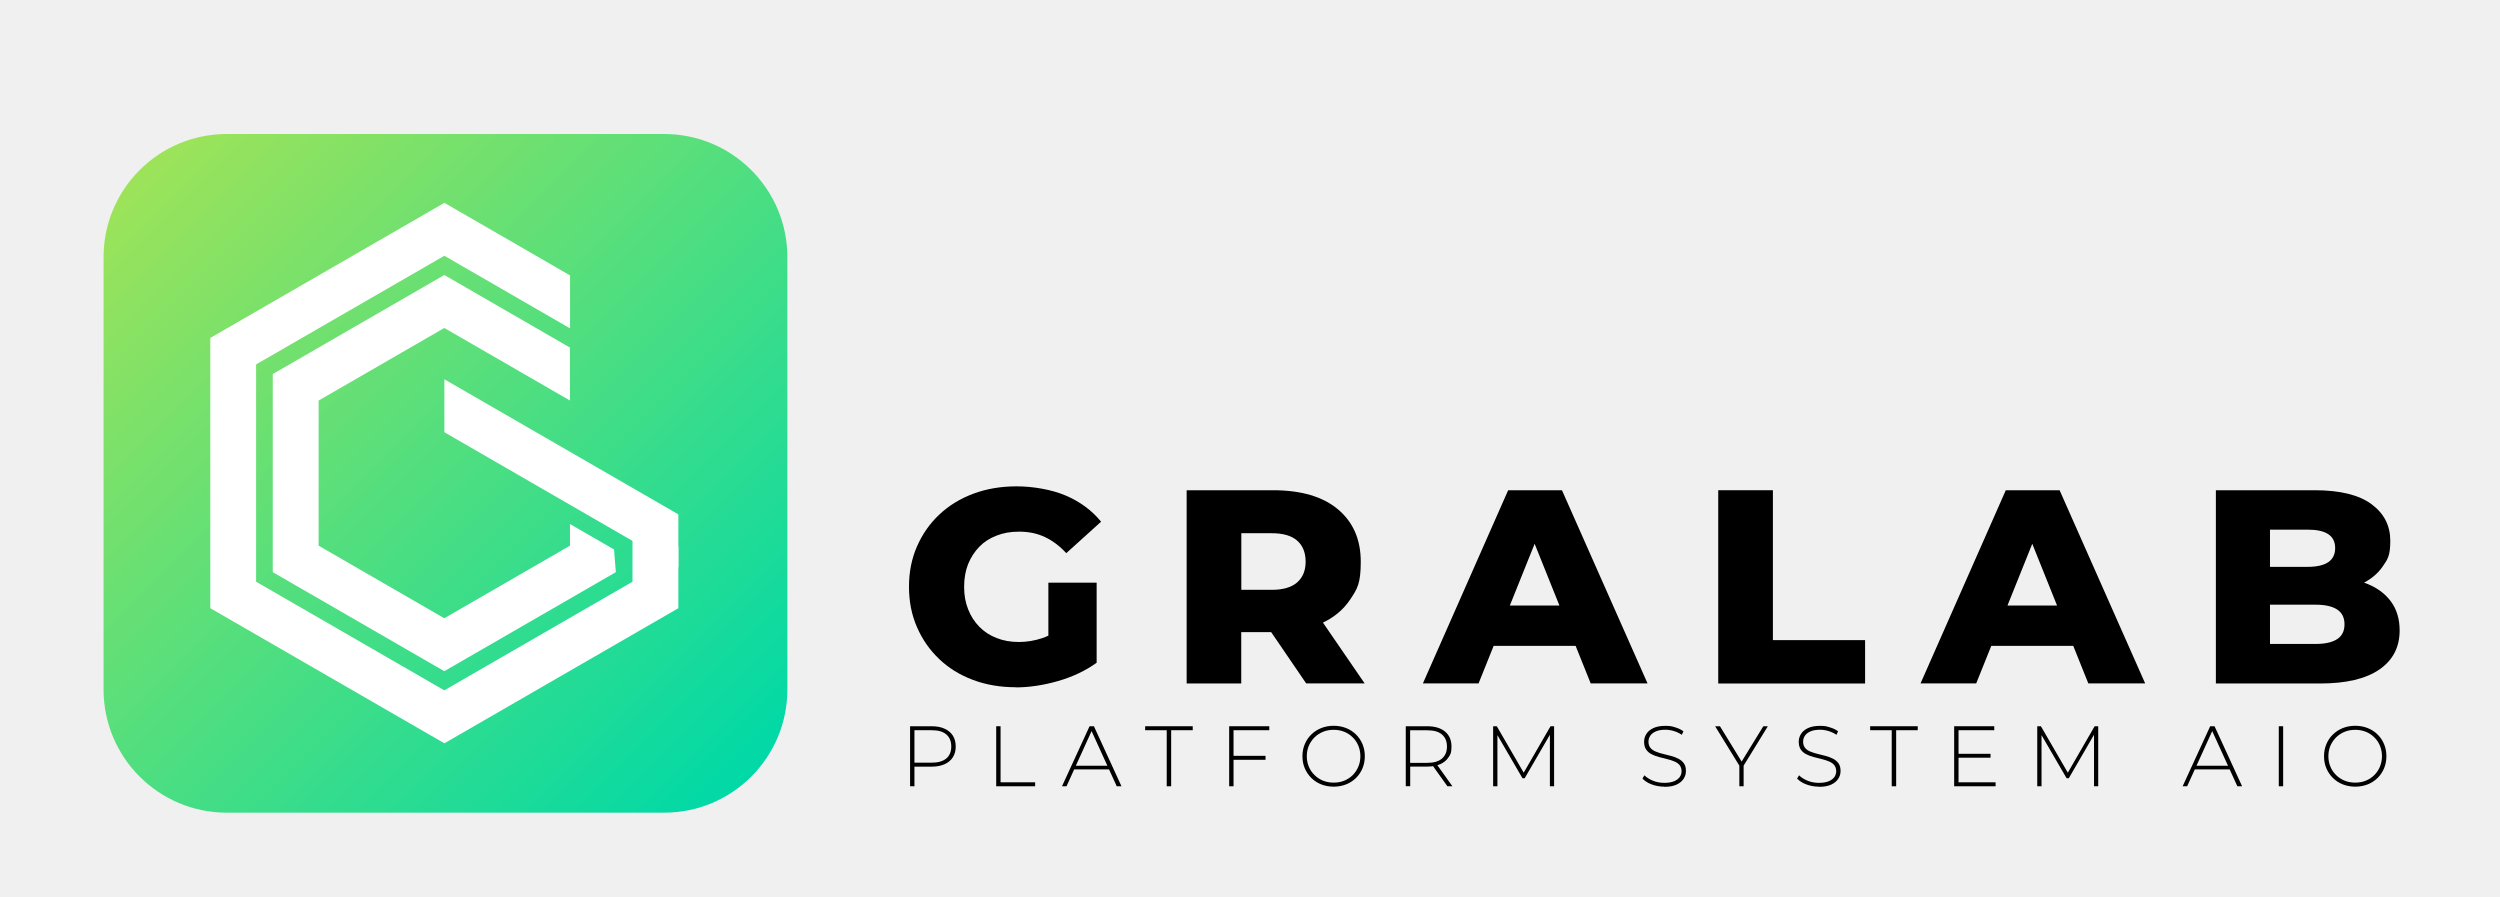
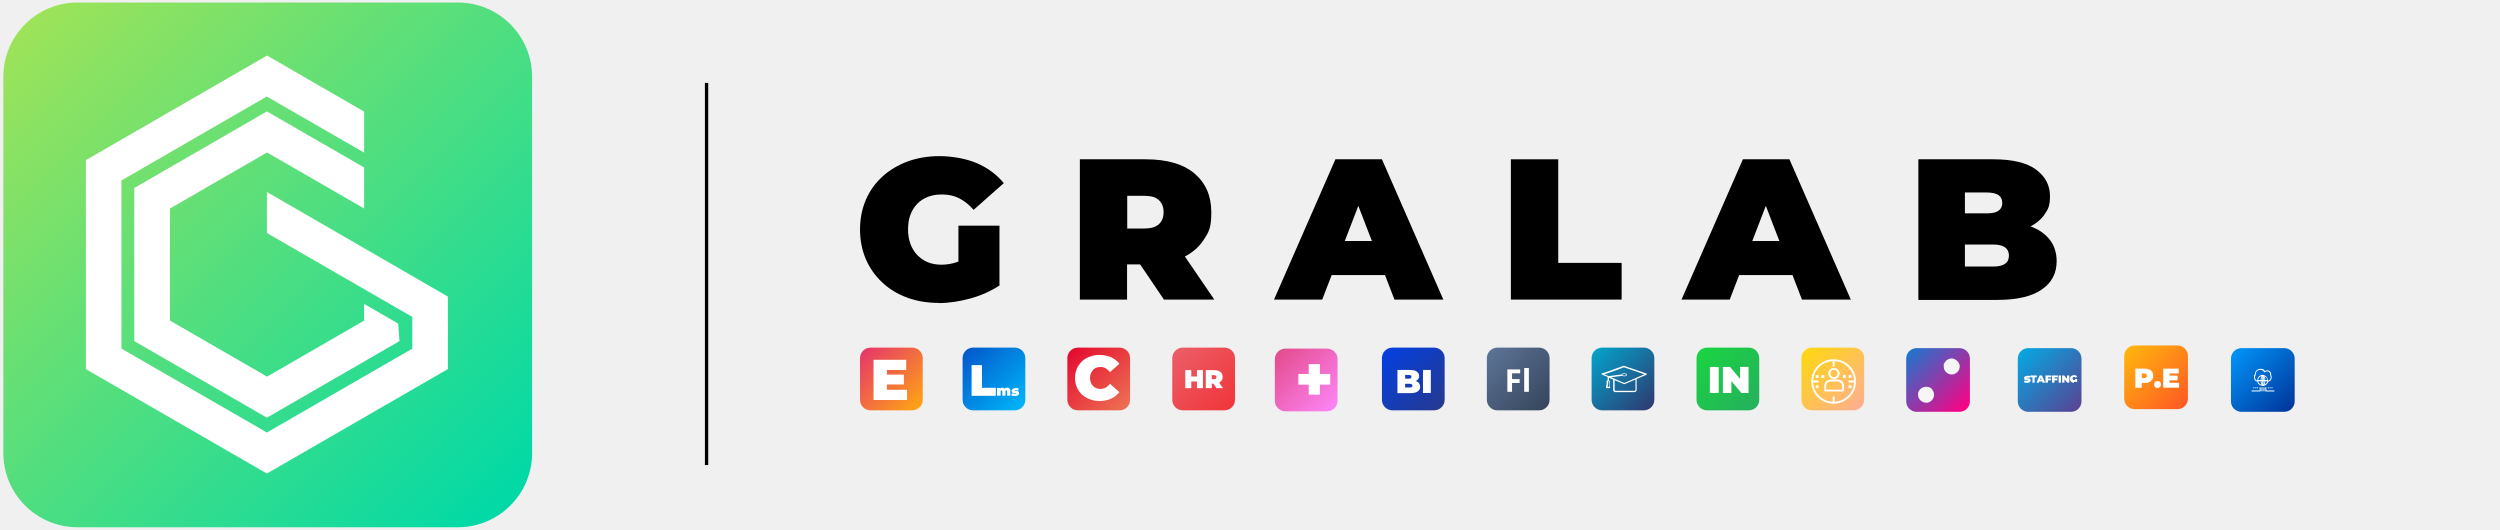
- <svg xmlns="http://www.w3.org/2000/svg" id="a" viewBox="0 0 3210.7 1151.3">
+ <svg xmlns="http://www.w3.org/2000/svg" id="a" viewBox="0 0 1498.8 317.6">
  <defs>
-     <linearGradient id="b" x1="181" y1="216.8" x2="963.2" y2="999" gradientUnits="userSpaceOnUse">
+     <linearGradient id="b" x1="15.7" y1="13.9" x2="305.4" y2="303.6" gradientUnits="userSpaceOnUse">
      <stop offset="0" stop-color="#9de359" />
      <stop offset="1" stop-color="#00d9a7" />
    </linearGradient>
+     <linearGradient id="c" x1="578.9" y1="210.2" x2="612.8" y2="244.1" gradientUnits="userSpaceOnUse">
+       <stop offset="0" stop-color="#0259cc" />
+       <stop offset="1" stop-color="#01b4f8" />
+     </linearGradient>
+     <linearGradient id="d" x1="830.4" y1="210.2" x2="864.3" y2="244.1" gradientUnits="userSpaceOnUse">
+       <stop offset="0" stop-color="#0440de" />
+       <stop offset="1" stop-color="#253992" />
+     </linearGradient>
+     <linearGradient id="e" x1="766.1" y1="210.9" x2="800.1" y2="244.8" gradientUnits="userSpaceOnUse">
+       <stop offset="0" stop-color="#e44c8d" />
+       <stop offset="1" stop-color="#fd85f6" />
+     </linearGradient>
+     <linearGradient id="f" x1="893.2" y1="210.2" x2="927.1" y2="244.1" gradientUnits="userSpaceOnUse">
+       <stop offset="0" stop-color="#5c7395" />
+       <stop offset="1" stop-color="#37465d" />
+     </linearGradient>
+     <linearGradient id="g" x1="956.1" y1="210.2" x2="990" y2="244.1" gradientUnits="userSpaceOnUse">
+       <stop offset="0" stop-color="#05a0c8" />
+       <stop offset=".3" stop-color="#1083af" />
+       <stop offset="1" stop-color="#2d3c73" />
+     </linearGradient>
+     <linearGradient id="h" x1="704.6" y1="210.2" x2="738.6" y2="244.1" gradientUnits="userSpaceOnUse">
+       <stop offset="0" stop-color="#ec5d66" />
+       <stop offset="1" stop-color="#f0363b" />
+     </linearGradient>
+     <linearGradient id="i" x1="641.8" y1="210.2" x2="675.7" y2="244.1" gradientUnits="userSpaceOnUse">
+       <stop offset="0" stop-color="#e40b30" />
+       <stop offset="1" stop-color="#ed7052" />
+     </linearGradient>
+     <linearGradient id="j" x1="1081.8" y1="210.2" x2="1115.7" y2="244.1" gradientUnits="userSpaceOnUse">
+       <stop offset="0" stop-color="#ffd711" />
+       <stop offset="1" stop-color="#ffaf90" />
+     </linearGradient>
+     <linearGradient id="l" x1="1019" y1="210.2" x2="1052.9" y2="244.1" gradientUnits="userSpaceOnUse">
+       <stop offset="0" stop-color="#1ad342" />
+       <stop offset=".9" stop-color="#24b45a" />
+     </linearGradient>
+     <linearGradient id="m" x1="517.4" y1="210.2" x2="551.3" y2="244.1" gradientUnits="userSpaceOnUse">
+       <stop offset="0" stop-color="#e73869" />
+       <stop offset="1" stop-color="#fea315" />
+     </linearGradient>
+     <linearGradient id="n" x1="1339.3" y1="210.5" x2="1373.8" y2="245" gradientUnits="userSpaceOnUse">
+       <stop offset="0" stop-color="#0192f7" />
+       <stop offset="1" stop-color="#00379c" />
+     </linearGradient>
+     <linearGradient id="p" x1="1211.6" y1="210.5" x2="1246.1" y2="245" gradientUnits="userSpaceOnUse">
+       <stop offset="0" stop-color="#07a7e1" />
+       <stop offset=".3" stop-color="#1e8aca" />
+       <stop offset="1" stop-color="#564595" />
+     </linearGradient>
+     <linearGradient id="q" x1="1144.7" y1="210.5" x2="1179.2" y2="245" gradientUnits="userSpaceOnUse">
+       <stop offset="0" stop-color="#1e75ce" />
+       <stop offset="1" stop-color="#ff0084" />
+     </linearGradient>
+     <linearGradient id="r" x1="1275.4" y1="208.9" x2="1309.9" y2="243.5" gradientUnits="userSpaceOnUse">
+       <stop offset="0" stop-color="#ffb50e" />
+       <stop offset="1" stop-color="#ff5a22" />
+     </linearGradient>
  </defs>
-   <rect x="133" y="172.1" width="878.2" height="871.6" rx="158.2" ry="158.2" style="fill:url(#b);" />
-   <path d="M570.7,328.5l161.4,93.2v-68l-161.4-93.2-300.6,173.5v347.1l300.6,173.5c96.8-55.9,193.6-111.7,290.3-167.6l10.2-5.9v-79.5l-58.9-16.6v62.1l-241.7,139.5-241.7-139.5V468l241.7-139.5Z" style="fill:#fff; fill-rule:evenodd;" />
-   <path d="M732,514.4v-68l-161.4-93.2-220.3,127.2v254.4l220.3,127.2,220.3-127.2-2.3-29.1-56.6-32.7v27.8l-161.4,93.2-161.4-93.2v-186.4l161.4-93.2,161.4,93.2Z" style="fill:#fff; fill-rule:evenodd;" />
-   <polygon points="570.7 487.1 570.7 555.1 871.2 728.7 871.2 660.6 570.7 487.1" style="fill:#fff; fill-rule:evenodd;" />
  <g>
-     <path d="M1304.2,882.6c-19.6,0-37.8-3.1-54.6-9.4-16.8-6.3-31.3-15.2-43.4-26.8-12.2-11.6-21.7-25.2-28.5-40.9-6.9-15.7-10.3-33-10.3-51.9s3.4-36.2,10.3-51.9c6.9-15.7,16.4-29.4,28.7-40.9,12.3-11.6,26.9-20.5,43.8-26.8,16.9-6.3,35.4-9.4,55.5-9.4s44.3,3.9,62.7,11.7c18.4,7.8,33.7,19,45.7,33.7l-44.7,40.4c-8.5-9.2-17.7-16.1-27.5-20.7-9.8-4.6-20.7-6.9-32.8-6.9s-20.3,1.7-29.1,5c-8.7,3.3-16.2,8.1-22.3,14.4-6.1,6.3-10.9,13.7-14.4,22.3-3.4,8.6-5.1,18.4-5.1,29.2s1.7,20,5.1,28.7c3.4,8.7,8.2,16.2,14.4,22.5,6.1,6.3,13.5,11.1,22.2,14.5,8.6,3.4,18.1,5.1,28.5,5.1s20.6-1.7,30.5-5.1c9.9-3.4,20-9.3,30.1-17.5l39.3,49.3c-14.2,10.2-30.6,18-49.3,23.4-18.7,5.4-37,8.2-54.9,8.2Zm104.2-31.5l-62-9.2v-93.6h62v102.8Z" />
-     <path d="M1524,877.7v-248.1h110.9c36.2,0,64,8.2,83.5,24.6,19.5,16.4,29.2,38.8,29.2,67.2s-4.5,34.8-13.5,48.4c-9,13.6-21.7,24-38.1,31.2-16.4,7.2-36,10.8-58.7,10.8h-74.4l31.2-29.4v95.4h-70.2Zm70.2-87.9l-31.2-32.3h70.2c14.6,0,25.6-3.2,32.8-9.6,7.2-6.4,10.8-15.2,10.8-26.6s-3.6-20.6-10.8-26.9c-7.2-6.4-18.1-9.6-32.8-9.6h-70.2l31.2-32.3v137.2Zm83.3,87.9l-61.7-90.4h74.8l62,90.4h-75.1Z" />
-     <path d="M1827.4,877.7l109.5-248.1h69.1l109.9,248.1h-73l-85.8-213.7h27.6l-85.8,213.7h-71.6Zm59.9-48.2l18.1-51.8h121.2l18.1,51.8h-157.4Z" />
-     <path d="M2206.7,877.7v-248.1h70.2v192.5h118.4v55.7h-188.6Z" />
-     <path d="M2466.5,877.7l109.5-248.1h69.1l109.9,248.1h-73l-85.8-213.7h27.6l-85.8,213.7h-71.6Zm59.9-48.2l18.1-51.8h121.2l18.1,51.8h-157.4Z" />
-     <path d="M2845.8,877.7v-248.1h126.9c32.6,0,56.9,6,73,17.9,16.1,11.9,24.1,27.6,24.1,47s-3.4,23.9-10.1,33.5c-6.7,9.6-16.2,17.1-28.4,22.7-12.2,5.6-26.6,8.3-43.4,8.3l7.1-17c17.5,0,32.7,2.7,45.7,8,13,5.3,23.1,13,30.3,23,7.2,10,10.8,22.3,10.8,36.7,0,21.5-8.7,38.2-26.1,50.2-17.4,11.9-42.7,17.9-76,17.9h-134Zm69.5-50.7h58.8c12.1,0,21.2-2.1,27.5-6.2,6.3-4.1,9.4-10.5,9.4-19s-3.1-14.8-9.4-19c-6.3-4.1-15.4-6.2-27.5-6.2h-63.8v-48.6h53.2c11.8,0,20.7-2,26.6-6,5.9-4,8.9-10,8.9-18.1s-3-14-8.9-17.9c-5.9-3.9-14.8-5.8-26.6-5.8h-48.2v146.8Z" />
-     <path d="M1168.8,1009.8v-77.1h27.6c6.5,0,12,1,16.6,3.1,4.6,2.1,8.2,5,10.7,8.9,2.5,3.9,3.7,8.5,3.7,14s-1.2,10-3.7,13.9c-2.5,3.9-6.1,6.9-10.7,8.9-4.6,2.1-10.2,3.1-16.6,3.1h-24.5l2.5-2.6v27.8h-5.6Zm5.6-27.5l-2.5-2.8h24.5c8.3,0,14.6-1.8,18.9-5.4s6.4-8.8,6.4-15.4-2.1-11.8-6.4-15.5-10.6-5.4-18.9-5.4h-24.5l2.5-2.8v47.2Z" />
-     <path d="M1279.4,1009.8v-77.1h5.6v72h44.4v5.1h-50Z" />
-     <path d="M1363.9,1009.8l35.4-77.1h5.6l35.4,77.1h-6.1l-33.5-73.5h2.4l-33.4,73.5h-6.1Zm13-21.7l1.9-4.7h46.1l1.9,4.7h-49.9Z" />
-     <path d="M1498.4,1009.8v-72h-27.7v-5.1h61.1v5.1h-27.7v72h-5.6Z" />
-     <path d="M1578.6,1009.8v-77.1h51.5v5.1h-45.9v72h-5.6Zm5-34v-5.1h41.7v5.1h-41.7Z" />
-     <path d="M1712.8,1010.3c-5.7,0-11-1-15.9-2.9-4.9-1.9-9.1-4.7-12.8-8.3-3.6-3.6-6.4-7.7-8.4-12.4-2-4.7-3-9.9-3-15.5s1-10.7,3-15.5,4.8-8.9,8.4-12.4c3.6-3.6,7.9-6.3,12.8-8.3,4.9-1.9,10.2-2.9,15.9-2.9s11,1,15.9,2.9c4.9,1.9,9.1,4.7,12.7,8.2,3.6,3.5,6.4,7.7,8.4,12.4,2,4.7,3,9.9,3,15.6s-1,10.8-3,15.6c-2,4.7-4.8,8.9-8.4,12.4-3.6,3.5-7.8,6.3-12.7,8.2-4.9,1.9-10.2,2.9-15.9,2.9Zm0-5.2c4.9,0,9.5-.8,13.6-2.5,4.2-1.7,7.8-4.1,10.9-7.2,3.1-3.1,5.5-6.7,7.2-10.8,1.7-4.1,2.6-8.6,2.6-13.4s-.9-9.4-2.6-13.5c-1.7-4.1-4.1-7.7-7.2-10.7-3.1-3.1-6.7-5.5-10.9-7.2-4.2-1.7-8.7-2.5-13.6-2.5s-9.5,.8-13.6,2.5c-4.2,1.7-7.8,4.1-11,7.2-3.1,3.1-5.5,6.7-7.3,10.7-1.7,4.1-2.6,8.6-2.6,13.5s.9,9.3,2.6,13.4c1.7,4.1,4.1,7.7,7.3,10.8,3.1,3.1,6.8,5.5,11,7.2,4.2,1.7,8.7,2.5,13.6,2.5Z" />
-     <path d="M1805.4,1009.8v-77.1h27.6c9.7,0,17.3,2.3,22.8,6.8,5.5,4.6,8.3,10.9,8.3,19.2s-1.2,10-3.7,13.8c-2.5,3.9-6.1,6.8-10.7,8.9-4.6,2.1-10.2,3.1-16.6,3.1h-24.5l2.5-2.6v27.8h-5.6Zm5.6-27.5l-2.5-2.6h24.5c8.3,0,14.6-1.8,18.9-5.5,4.3-3.7,6.4-8.8,6.4-15.4s-2.1-11.8-6.4-15.5-10.6-5.4-18.9-5.4h-24.5l2.5-2.8v47.2Zm47.9,27.5l-20-28h6.4l20,28h-6.4Z" />
-     <path d="M1917.6,1009.8v-77.1h4.7l35.8,61.8h-2.5l35.7-61.8h4.6v77.1c.1,0-5.4,0-5.4,0v-68.6c-.1,0,1.4,0,1.4,0l-33.8,58.3h-2.8l-33.9-58.3h1.7v68.6h-5.5Z" />
-     <path d="M2137.4,1010.3c-5.7,0-11.1-1-16.2-2.9-5.1-1.9-9-4.5-11.8-7.5l2.5-4.2c2.6,2.7,6.3,5,10.8,6.9,4.6,1.9,9.4,2.8,14.6,2.8s9.3-.7,12.6-2c3.3-1.4,5.7-3.2,7.3-5.4,1.6-2.3,2.4-4.8,2.4-7.6s-.9-5.9-2.6-7.9-4.1-3.6-6.9-4.7c-2.9-1.2-6-2.2-9.4-3-3.4-.8-6.8-1.7-10.2-2.6-3.5-.9-6.6-2.1-9.5-3.6-2.9-1.5-5.2-3.5-6.9-6-1.7-2.5-2.6-5.8-2.6-9.9s1-7,2.9-10.1c1.9-3.1,4.9-5.6,8.9-7.5,4-1.9,9.2-2.9,15.5-2.9s8.5,.6,12.6,1.9c4.1,1.2,7.7,2.9,10.6,5.1l-2.1,4.5c-3.2-2.2-6.7-3.8-10.4-4.9-3.7-1.1-7.3-1.6-10.7-1.6-4.9,0-9,.7-12.2,2.1-3.2,1.4-5.6,3.2-7.2,5.6s-2.3,4.9-2.3,7.8,.9,5.9,2.6,7.9c1.7,2,4,3.6,6.9,4.7,2.9,1.2,6,2.2,9.5,3,3.4,.8,6.9,1.7,10.2,2.6,3.4,.9,6.5,2.1,9.4,3.6,2.9,1.5,5.2,3.5,6.9,5.9,1.8,2.5,2.6,5.7,2.6,9.7s-1,7-3,10.1c-2,3.1-5,5.6-9.1,7.5s-9.3,2.8-15.7,2.8Z" />
-     <path d="M2233.8,1009.8v-28l1.3,3.6-32.4-52.7h6.2l29.4,47.9h-3.1l29.4-47.9h5.8l-32.4,52.7,1.3-3.6v28h-5.6Z" />
-     <path d="M2336,1010.3c-5.7,0-11.1-1-16.2-2.9-5.1-1.9-9-4.5-11.8-7.5l2.5-4.2c2.6,2.7,6.3,5,10.8,6.9,4.6,1.9,9.4,2.8,14.6,2.8s9.3-.7,12.6-2c3.3-1.4,5.7-3.2,7.3-5.4,1.6-2.3,2.4-4.8,2.4-7.6s-.9-5.9-2.6-7.9-4.1-3.6-6.9-4.7c-2.9-1.2-6-2.2-9.4-3-3.4-.8-6.8-1.7-10.2-2.6-3.5-.9-6.6-2.1-9.5-3.6-2.9-1.5-5.2-3.5-6.9-6-1.7-2.5-2.6-5.8-2.6-9.9s1-7,2.9-10.1c1.9-3.1,4.9-5.6,8.9-7.5,4-1.9,9.2-2.9,15.5-2.9s8.5,.6,12.6,1.9c4.1,1.2,7.7,2.9,10.6,5.1l-2.1,4.5c-3.2-2.2-6.7-3.8-10.4-4.9-3.7-1.1-7.3-1.6-10.7-1.6-4.9,0-9,.7-12.2,2.1-3.2,1.4-5.6,3.2-7.2,5.6s-2.3,4.9-2.3,7.8,.9,5.9,2.6,7.9c1.7,2,4,3.6,6.9,4.7,2.9,1.2,6,2.2,9.5,3,3.4,.8,6.9,1.7,10.2,2.6,3.4,.9,6.5,2.1,9.4,3.6,2.9,1.5,5.2,3.5,6.9,5.9,1.8,2.5,2.6,5.7,2.6,9.7s-1,7-3,10.1c-2,3.1-5,5.6-9.1,7.5s-9.3,2.8-15.7,2.8Z" />
-     <path d="M2429.5,1009.8v-72h-27.7v-5.1h61.1v5.1h-27.7v72h-5.6Z" />
-     <path d="M2509.7,1009.8v-77.1h51.5v5.1h-45.9v66.9h47.6v5.1h-53.2Zm5-36.7v-5h41.7v5h-41.7Z" />
-     <path d="M2616.4,1009.8v-77.1h4.7l35.8,61.8h-2.5l35.7-61.8h4.6v77.1c.1,0-5.4,0-5.4,0v-68.6c-.1,0,1.4,0,1.4,0l-33.8,58.3h-2.8l-33.9-58.3h1.7v68.6h-5.5Z" />
-     <path d="M2803.1,1009.8l35.4-77.1h5.6l35.4,77.1h-6.1l-33.5-73.5h2.4l-33.4,73.5h-6.1Zm13-21.7l1.9-4.7h46.1l1.9,4.7h-49.9Z" />
-     <path d="M2926.6,1009.8v-77.1h5.6v77.1h-5.6Z" />
-     <path d="M3024.8,1010.3c-5.7,0-11-1-15.9-2.9-4.9-1.9-9.1-4.7-12.8-8.3-3.6-3.6-6.4-7.7-8.4-12.4-2-4.7-3-9.9-3-15.5s1-10.7,3-15.5,4.8-8.9,8.4-12.4c3.6-3.6,7.9-6.3,12.8-8.3,4.9-1.9,10.2-2.9,15.9-2.9s11,1,15.9,2.9c4.9,1.9,9.1,4.7,12.7,8.2,3.6,3.5,6.4,7.7,8.4,12.4,2,4.7,3,9.9,3,15.6s-1,10.8-3,15.6c-2,4.7-4.8,8.9-8.4,12.4-3.6,3.5-7.8,6.3-12.7,8.2-4.9,1.9-10.2,2.9-15.9,2.9Zm0-5.2c4.9,0,9.5-.8,13.6-2.5,4.2-1.7,7.8-4.1,10.9-7.2,3.1-3.1,5.5-6.7,7.2-10.8,1.7-4.1,2.6-8.6,2.6-13.4s-.9-9.4-2.6-13.5c-1.7-4.1-4.1-7.7-7.2-10.7-3.1-3.1-6.7-5.5-10.9-7.2-4.2-1.7-8.7-2.5-13.6-2.5s-9.5,.8-13.6,2.5c-4.2,1.7-7.8,4.1-11,7.2-3.1,3.1-5.5,6.7-7.3,10.7-1.7,4.1-2.6,8.6-2.6,13.5s.9,9.3,2.6,13.4c1.7,4.1,4.1,7.7,7.3,10.8,3.1,3.1,6.8,5.5,11,7.2,4.2,1.7,8.7,2.5,13.6,2.5Z" />
+     <rect x="2" y="1.5" width="317" height="314.6" rx="44.5" ry="44.5" style="fill:url(#b);" />
+     <path d="M160,57.9l58.3,33.6v-24.6l-58.2-33.6L51.5,96v125.3l108.5,62.6c34.9-20.2,69.9-40.3,104.8-60.5l3.7-2.1v-28.7l-21.3-6v22.4l-87.2,50.3-87.2-50.3V108.2l87.2-50.4Z" style="fill:#fff; fill-rule:evenodd;" />
+     <path d="M218.3,125v-24.6l-58.3-33.6-79.5,45.9v91.8l79.5,45.9,79.5-45.9-.8-10.5-20.4-11.8v10l-58.2,33.6-58.2-33.6V125l58.2-33.6,58.2,33.6Z" style="fill:#fff; fill-rule:evenodd;" />
+     <polygon points="160 115.1 160 139.7 268.5 202.3 268.5 177.8 160 115.1" style="fill:#fff; fill-rule:evenodd;" />
+   </g>
+   <line x1="423.6" y1="49.7" x2="423.6" y2="278.8" style="fill:#2f2f2f; stroke:#000; stroke-miterlimit:10; stroke-width:2px;" />
+   <g>
+     <path d="M562.6,181.6c-6.8,0-13.1-1.1-18.8-3.2-5.7-2.1-10.7-5.1-14.9-9.1-4.2-3.9-7.5-8.6-9.8-13.9-2.3-5.4-3.5-11.3-3.5-17.8s1.2-12.4,3.5-17.8c2.3-5.4,5.6-10,9.9-13.9,4.2-3.9,9.3-6.9,15.1-9.1,5.8-2.1,12.2-3.2,19.2-3.2s15.8,1.4,22.3,4.2c6.5,2.8,11.9,6.8,16.2,12l-18.1,16c-2.6-3-5.5-5.3-8.6-6.9-3.1-1.6-6.5-2.3-10.3-2.3s-5.9,.5-8.5,1.4c-2.5,1-4.7,2.4-6.4,4.2-1.8,1.8-3.1,4-4.1,6.6-1,2.6-1.4,5.5-1.4,8.8s.5,6,1.4,8.6c1,2.6,2.3,4.8,4.1,6.7,1.8,1.8,3.9,3.3,6.3,4.3,2.4,1,5.2,1.5,8.2,1.5s6.3-.5,9.4-1.6c3-1.1,6.3-2.9,9.7-5.6l15.9,19.5c-5.1,3.4-11,6.1-17.5,7.9-6.6,1.8-12.9,2.8-19.1,2.8Zm36.6-10.7l-24.6-3.6v-32h24.6v35.6Z" />
+     <path d="M647.4,179.6V95.5h39.3c12.9,0,22.7,2.8,29.4,8.5,6.7,5.7,10.1,13.4,10.1,23.2s-1.6,12.1-4.7,16.8c-3.1,4.7-7.6,8.3-13.3,10.8-5.7,2.5-12.5,3.7-20.4,3.7h-24.7l12.6-11.7v32.8h-28.4Zm28.4-29.7l-12.6-12.9h22.9c3.9,0,6.8-.9,8.7-2.6,1.9-1.8,2.8-4.2,2.8-7.2s-.9-5.4-2.8-7.2c-1.9-1.8-4.8-2.6-8.7-2.6h-22.9l12.6-12.9v45.4Zm22,29.7l-20.7-30.6h30l20.9,30.6h-30.3Z" />
+     <path d="M763.8,179.6l36.8-84.1h27.9l36.8,84.1h-29.3l-27.2-70.6h11.1l-27.2,70.6h-28.8Zm21.9-14.7l7.2-20.4h38.7l7.2,20.4h-53.1Z" />
+     <path d="M905.8,179.6V95.5h28.4v62.1h38v22h-66.3Z" />
+     <path d="M1008.1,179.6l36.8-84.1h27.9l36.8,84.1h-29.3l-27.2-70.6h11.1l-27.2,70.6h-28.8Zm21.9-14.7l7.2-20.4h38.7l7.2,20.4h-53.1Z" />
+     <path d="M1150.1,179.6V95.5h44.9c11.6,0,20.2,2.1,25.7,6.2,5.5,4.1,8.3,9.4,8.3,15.8s-1.2,8-3.5,11.4c-2.4,3.3-5.8,5.9-10.3,7.9-4.5,1.9-10,2.9-16.6,2.9l2.4-6.5c6.6,0,12.2,.9,17,2.8,4.8,1.8,8.4,4.5,11.1,8,2.6,3.5,3.9,7.7,3.9,12.6,0,7.3-3,13-9.1,17.1-6,4.1-14.9,6.1-26.5,6.1h-47.3Zm27.9-19.8h17.1c3.1,0,5.5-.6,7-1.7,1.6-1.1,2.3-2.8,2.3-4.9s-.8-3.8-2.3-4.9c-1.6-1.1-3.9-1.7-7-1.7h-19v-18.7h15.1c3.2,0,5.5-.5,7-1.6,1.5-1.1,2.2-2.6,2.2-4.6s-.7-3.6-2.2-4.7c-1.5-1-3.8-1.6-7-1.6h-13.2v44.5Z" />
+   </g>
+   <g>
+     <g>
+       <rect x="577.1" y="208.4" width="37.6" height="37.6" rx="6.3" ry="6.3" style="fill:url(#c);" />
+       <g>
+         <path d="M582.5,237.3v-18.4h6.2v13.6h8.3v4.8h-14.5Z" style="fill:#fff;" />
+         <path d="M597.7,237.3v-4.7h1.8v1.3l-.4-.4c.2-.4,.4-.6,.7-.8,.3-.2,.6-.3,1-.3s.8,.1,1.1,.3,.5,.6,.6,1h-.6c.2-.5,.4-.8,.8-1,.3-.2,.7-.3,1.1-.3s.7,0,1,.2c.3,.1,.5,.4,.7,.7,.2,.3,.2,.7,.2,1.2v2.7h-1.9v-2.3c0-.3,0-.5-.1-.6,0-.1-.2-.2-.4-.2s-.2,0-.3,0c0,0-.2,.1-.2,.3,0,.1,0,.3,0,.5v2.3h-1.9v-2.3c0-.3,0-.5-.1-.6,0-.1-.2-.2-.4-.2s-.2,0-.3,0c0,0-.2,.1-.2,.3,0,.1,0,.3,0,.5v2.3h-1.9Z" style="fill:#fff;" />
+         <path d="M608.4,237.4c-.4,0-.8,0-1.2-.1-.4,0-.7-.2-.9-.3l.5-1.3c.2,.1,.5,.2,.8,.3,.3,0,.6,.1,.9,.1s.4,0,.5,0c0,0,.1,0,.1-.2s0-.1-.1-.2c0,0-.2,0-.4,0-.2,0-.3,0-.5,0-.2,0-.4,0-.6-.1-.2,0-.4-.1-.5-.2-.2-.1-.3-.2-.4-.4,0-.2-.1-.4-.1-.7s0-.6,.3-.8c.2-.2,.4-.4,.8-.6,.4-.1,.8-.2,1.3-.2s.7,0,1,0c.3,0,.6,.2,.9,.3l-.5,1.3c-.2-.1-.5-.2-.7-.3-.2,0-.4,0-.6,0s-.4,0-.5,0c0,0-.1,0-.1,.2s0,.1,.1,.2c0,0,.2,0,.4,0,.2,0,.3,0,.5,0,.2,0,.4,0,.6,.1,.2,0,.4,.1,.5,.2,.2,.1,.3,.2,.4,.4,0,.2,.1,.4,.1,.7s0,.5-.3,.8c-.2,.2-.4,.4-.8,.6-.4,.1-.8,.2-1.4,.2Z" style="fill:#fff;" />
+       </g>
+     </g>
+     <g>
+       <rect x="828.5" y="208.4" width="37.6" height="37.6" rx="6.3" ry="6.3" style="fill:url(#d);" />
+       <g>
+         <path d="M837.8,235.6v-13.8h7.4c1.9,0,3.3,.3,4.2,1,.9,.7,1.4,1.5,1.4,2.6s-.2,1.3-.6,1.9c-.4,.5-1,1-1.7,1.3-.7,.3-1.6,.5-2.7,.5l.4-1.1c1.1,0,2,.2,2.8,.5,.8,.3,1.4,.7,1.8,1.3,.4,.6,.6,1.3,.6,2.1,0,1.2-.5,2.1-1.5,2.8-1,.7-2.4,1-4.4,1h-7.8Zm4.6-3.3h2.8c.5,0,.9,0,1.2-.3,.3-.2,.4-.5,.4-.8s-.1-.6-.4-.8c-.3-.2-.6-.3-1.2-.3h-3.1v-3.1h2.5c.5,0,.9,0,1.2-.3,.2-.2,.4-.4,.4-.8s-.1-.6-.4-.8c-.2-.2-.6-.3-1.2-.3h-2.2v7.3Z" style="fill:#fff;" />
+         <path d="M853.1,235.6v-13.8h4.7v13.8h-4.7Z" style="fill:#fff;" />
+       </g>
+     </g>
+     <g>
+       <rect x="764.3" y="209" width="37.6" height="37.6" rx="6.3" ry="6.3" style="fill:url(#e);" />
+       <path d="M778.4,230.6v-6.4h19.1v6.4h-19.1Zm6.2,6v-18.3h6.7v18.3h-6.7Z" style="fill:#fff;" />
+     </g>
+     <g>
+       <rect x="891.4" y="208.4" width="37.6" height="37.6" rx="6.3" ry="6.3" style="fill:url(#f);" />
+       <text transform="translate(902 234.9)" style="fill:#fff; font-family:Montserrat-Black, Montserrat; font-size:18.8px; font-weight:800;">
+         <tspan x="0" y="0">Fl</tspan>
+       </text>
+     </g>
+     <g>
+       <rect x="954.2" y="208.4" width="37.6" height="37.6" rx="6.3" ry="6.3" style="fill:url(#g);" />
+       <path d="M964,227.8c-.5,.1-.9,.5-.9,1.1s0,.5,.2,.7l-.5,2.7c0,.1,0,.2,0,.3,0,0,.2,.1,.3,.1h1.9c.1,0,.2,0,.3-.1,0,0,.1-.2,0-.3l-.4-2.8c.1-.2,.2-.4,.2-.6,0-.4-.2-.7-.5-.9v-1.5l2.5,1.1v6.1c0,.8,.6,1.4,1.4,1.4h11.3c.8,0,1.4-.6,1.4-1.4v-6.5l5.9-2.5c.2,0,.2-.2,.2-.4,0-.2-.1-.3-.3-.4l-13.4-4.6c0,0-.2,0-.3,0-4.6,1.7-12.1,4.5-12.8,4.5-.2,0-.3,.1-.4,.3,0,.2,0,.4,.2,.4l3.5,1.5v1.7Zm-.2,4.1l.4-2.4c0-.1,0-.3-.1-.4,0,0-.1-.1-.1-.2,0-.2,.1-.3,.3-.3s.3,.1,.3,.3,0,.2,0,.2c0,0-.1,.2,0,.3l.3,2.5h-.9Zm16.7,1.8c0,.3-.3,.6-.6,.6h-11.3c-.3,0-.6-.3-.6-.6v-5.8l5.6,2.4c0,0,.1,0,.2,0s.1,0,.2,0l6.5-2.8v6.1Zm-18.6-9.3c2.9-.9,9.8-3.5,11.7-4.2l12.2,4.2-12,5.2-7.9-3.4,6.7-.9c.3,.2,.7,.3,1.2,.3,.9,0,1.6-.4,1.6-.9s-.7-.9-1.6-.9-1.4,.3-1.6,.7l-7.8,1-2.6-1.1Zm10.7,.3c0-.2,.5-.5,1.2-.5s1.2,.3,1.2,.5-.5,.5-1.2,.5-1.2-.3-1.2-.5Z" style="fill:#fff;" />
+     </g>
+     <g>
+       <rect x="702.8" y="208.4" width="37.6" height="37.6" rx="6.3" ry="6.3" style="fill:url(#h);" />
+       <g>
+         <path d="M710.6,232.7v-10.8h3.6v10.8h-3.6Zm3.4-4v-3h3.8v3h-3.8Zm3.6,4v-10.8h3.6v10.8h-3.6Z" style="fill:#fff;" />
+         <path d="M722.9,232.7v-10.8h5c1.6,0,2.9,.4,3.8,1.1,.9,.7,1.3,1.7,1.3,3s-.2,1.5-.6,2.1-1,1.1-1.7,1.4c-.7,.3-1.6,.5-2.6,.5h-3.2l1.6-1.5v4.2h-3.6Zm3.6-3.8l-1.6-1.6h2.9c.5,0,.9-.1,1.1-.3,.2-.2,.4-.5,.4-.9s-.1-.7-.4-.9c-.2-.2-.6-.3-1.1-.3h-2.9l1.6-1.6v5.8Zm2.8,3.8l-2.6-3.9h3.8l2.7,3.9h-3.9Z" style="fill:#fff;" />
+       </g>
+     </g>
+     <g>
+       <rect x="639.9" y="208.4" width="37.6" height="37.6" rx="6.3" ry="6.3" style="fill:url(#i);" />
+       <path d="M659.3,240.4c-2.1,0-4.1-.3-5.9-1-1.8-.7-3.3-1.6-4.7-2.8-1.3-1.2-2.3-2.7-3.1-4.4-.7-1.7-1.1-3.5-1.1-5.6s.4-3.9,1.1-5.6c.7-1.7,1.8-3.1,3.1-4.4,1.3-1.2,2.9-2.2,4.7-2.8,1.8-.7,3.7-1,5.9-1s4.9,.5,6.9,1.4c2,.9,3.6,2.2,4.9,3.9l-5.6,5c-.8-1-1.6-1.7-2.6-2.3-.9-.5-2-.8-3.2-.8s-1.8,.2-2.5,.5c-.8,.3-1.4,.7-1.9,1.3-.5,.6-1,1.3-1.3,2.1-.3,.8-.5,1.7-.5,2.7s.2,1.9,.5,2.7c.3,.8,.7,1.5,1.3,2.1,.5,.6,1.2,1,1.9,1.3,.8,.3,1.6,.5,2.5,.5s2.2-.3,3.2-.8c.9-.5,1.8-1.3,2.6-2.3l5.6,5c-1.3,1.7-3,3-4.9,3.9-2,.9-4.3,1.4-6.9,1.4Z" style="fill:#fff;" />
+     </g>
+     <g>
+       <rect x="1080" y="208.4" width="37.6" height="37.6" rx="6.3" ry="6.3" style="fill:url(#j);" />
+       <g id="k">
+         <g>
+           <path d="M1099.3,242c-3.6,0-7-1.4-9.5-3.9-2.6-2.5-3.9-5.9-3.9-9.4s1.4-6.9,3.9-9.4c2.6-2.5,5.9-3.9,9.5-3.9s7,1.4,9.5,3.9c2.6,2.5,3.9,5.9,3.9,9.4s-1.4,6.9-3.9,9.4c-2.6,2.5-5.9,3.9-9.5,3.9Zm0-25.5c-6.8,0-12.3,5.5-12.3,12.2s5.5,12.2,12.3,12.2,12.3-5.5,12.3-12.2-5.5-12.2-12.3-12.2Z" style="fill:#fff;" />
+           <path d="M1104.9,234.7h-10.6c-.3,0-.6-.3-.6-.6v-2.7c0-2.1,1.7-3.9,3.9-3.9h4c2.2,0,3.9,1.7,3.9,3.9v2.7c0,.3-.3,.6-.6,.6Zm-10.1-1.1h9.6v-2.2c0-1.5-1.3-2.7-2.8-2.7h-4c-1.5,0-2.8,1.2-2.8,2.7v2.2Z" style="fill:#fff;" />
+           <path d="M1099.5,227.2c-1.8,0-3.4-1.5-3.4-3.3s1.5-3.3,3.4-3.3,3.4,1.5,3.4,3.3-1.5,3.3-3.4,3.3Zm0-5.5c-1.2,0-2.2,1-2.2,2.2s1,2.2,2.2,2.2,2.2-1,2.2-2.2-1-2.2-2.2-2.2Z" style="fill:#fff;" />
+           <path d="M1099.3,219.9c-.3,0-.6-.3-.6-.6v-3.3c0-.3,.3-.6,.6-.6s.6,.3,.6,.6v3.3c0,.3-.3,.6-.6,.6Z" style="fill:#fff;" />
+           <path d="M1099.3,242c-.3,0-.6-.3-.6-.6v-3.3c0-.3,.3-.6,.6-.6s.6,.3,.6,.6v3.3c0,.3-.3,.6-.6,.6Z" style="fill:#fff;" />
+           <path d="M1112.2,229.3h-3.4c-.3,0-.6-.3-.6-.6s.3-.6,.6-.6h3.4c.3,0,.6,.3,.6,.6,0,.3-.3,.6-.6,.6Z" style="fill:#fff;" />
+           <path d="M1089.8,229.3h-3.4c-.3,0-.6-.3-.6-.6s.3-.6,.6-.6h3.4c.3,0,.6,.3,.6,.6,0,.3-.3,.6-.6,.6Z" style="fill:#fff;" />
+           <rect x="1088.6" y="224.9" width="1.7" height="1.7" style="fill:#fff;" />
+           <rect x="1092" y="224.9" width="1.7" height="1.7" style="fill:#fff;" />
+           <rect x="1104.9" y="224.9" width="1.7" height="1.7" style="fill:#fff;" />
+           <rect x="1108.3" y="224.9" width="1.7" height="1.7" style="fill:#fff;" />
+           <rect x="1088.6" y="231" width="1.7" height="1.7" style="fill:#fff;" />
+           <rect x="1108.3" y="231" width="1.7" height="1.7" style="fill:#fff;" />
+         </g>
+       </g>
+     </g>
+     <g>
+       <rect x="1017.1" y="208.4" width="37.6" height="37.6" rx="6.3" ry="6.3" style="fill:url(#l);" />
+       <g>
+         <path d="M1025.1,235.6v-15.6h5.3v15.6h-5.3Z" style="fill:#fff;" />
+         <path d="M1032.9,235.6v-15.6h4.3l8,9.5h-2v-9.5h5.1v15.6h-4.3l-8-9.5h2v9.5h-5.1Z" style="fill:#fff;" />
+       </g>
+     </g>
+     <g>
+       <rect x="515.6" y="208.4" width="37.6" height="37.6" rx="6.3" ry="6.3" style="fill:url(#m);" />
+       <path d="M523.7,239.8v-24.1h19.6v6.1h-11.6v11.9h12.1v6.1h-20.1Zm7.4-9.3v-5.9h10.8v5.9h-10.8Z" style="fill:#fff;" />
+     </g>
+     <g>
+       <rect x="1337.5" y="208.7" width="38.2" height="38.2" rx="6.3" ry="6.3" style="fill:url(#n);" />
+       <g id="o">
+         <g>
+           <path d="M1359.6,228.8c-.2,0-.3-.1-.3-.3s.1-.3,.3-.3c1.3,0,1.7-1.1,1.7-2.1s-.1-.8-.3-1.1c0,0,0-.2,0-.2,0-.2,0-.3,0-.5,0-.9-.8-1.7-1.7-1.7s-1,.2-1.3,.6c0,0-.2,.1-.3,0,0,0-.2,0-.2-.1-.5-.8-1.4-1.4-2.4-1.4-1.5,0-2.7,1.1-2.7,2.6s0,.2,0,.2c0,0,0,.2,0,.2-.3,.4-.5,.9-.5,1.4,0,1,.5,2.1,1.7,2.1s.3,.1,.3,.3-.1,.3-.3,.3c-1.4,0-2.3-1.1-2.3-2.7s.2-1.2,.6-1.7v-.2c0-1.7,1.5-3.1,3.3-3.1s2.1,.5,2.7,1.4c.4-.3,.9-.5,1.4-.5,1.3,0,2.3,1,2.3,2.3s0,.4,0,.5c.2,.4,.3,.9,.3,1.3,0,1.6-.9,2.7-2.3,2.7Z" style="fill:#fff;" />
+           <path d="M1356.7,231.3c-.4,0-.8-.4-1.1-1-.2-.6-.3-1.4-.3-2.2s.1-1.6,.3-2.2c.3-.7,.6-1,1.1-1s.8,.4,1.1,1c.2,.6,.3,1.4,.3,2.2s-.1,1.6-.3,2.2c-.3,.7-.6,1-1.1,1Zm0-5.9c-.1,0-.3,.2-.6,.7-.2,.5-.3,1.2-.3,2s.1,1.5,.3,2c.2,.5,.4,.7,.6,.7s.3-.2,.6-.7c.2-.5,.3-1.2,.3-2s-.1-1.5-.3-2c-.2-.5-.4-.7-.6-.7Z" style="fill:#fff;" />
+           <path d="M1359.6,228.5h-2.9c-.2,0-.3-.1-.3-.3v-3.1c0,0,0-.2,0-.2,0,0,.1,0,.2,0,1.8,0,3.1,1.5,3.1,3.3v.2c0,.1-.1,.2-.3,.2Zm-2.6-.6h2.3c0-1.3-1-2.3-2.3-2.5v2.5Z" style="fill:#fff;" />
+           <path d="M1356.7,228.5h-3.1c-.2,0-.3-.1-.3-.3v-.2c0-1.8,1.5-3.3,3.3-3.3h.2c.2,0,.3,.1,.3,.3v3.1c0,.2-.2,.3-.3,.3Zm-2.9-.6h2.6v-2.5c-1.4,0-2.5,1.2-2.6,2.5Z" style="fill:#fff;" />
+           <path d="M1356.7,231.3c0,0-.1,0-.2,0,0,0,0-.1,0-.2v-2.8c0-.2,.1-.3,.3-.3h2.9c0,0,.2,0,.2,0,0,0,0,.1,0,.2,0,.8-.4,1.6-1,2.2-.6,.6-1.4,.9-2.2,1h0Zm.3-2.8v2.2c1.2-.2,2.1-1.1,2.3-2.2h-2.3Z" style="fill:#fff;" />
+           <path d="M1356.5,231.3c-1.8,0-3.2-1.4-3.3-3.1,0,0,0-.2,0-.2,0,0,.1,0,.2,0h3.1c.2,0,.3,.1,.3,.3v2.8c0,.2-.1,.3-.3,.3h-.1Zm-2.7-2.8c.2,1.2,1.3,2.2,2.5,2.3v-2.3h-2.5Z" style="fill:#fff;" />
+           <path d="M1355,234.7h-4.9c-.2,0-.3-.1-.3-.3s.1-.3,.3-.3h4.6v-1.7c0-.2,.1-.3,.3-.3s.3,.1,.3,.3v2c0,.2-.2,.3-.3,.3Z" style="fill:#fff;" />
+           <path d="M1363.3,234.7h-4.9c-.2,0-.3-.1-.3-.3v-2c0-.2,.1-.3,.3-.3s.3,.1,.3,.3v1.7h4.6c.2,0,.3,.1,.3,.3s-.2,.3-.3,.3Z" style="fill:#fff;" />
+           <path d="M1356.1,234.7c-.2,0-.3-.1-.3-.3v-2c0-.2,.1-.3,.3-.3s.3,.1,.3,.3v2c0,.2-.1,.3-.3,.3Z" style="fill:#fff;" />
+           <path d="M1357.3,234.7c-.2,0-.3-.1-.3-.3v-2c0-.2,.1-.3,.3-.3s.3,.1,.3,.3v2c0,.2-.1,.3-.3,.3Z" style="fill:#fff;" />
+           <rect x="1350.9" y="232.2" width=".6" height=".6" style="fill:#fff;" />
+           <rect x="1352.1" y="232.2" width=".6" height=".6" style="fill:#fff;" />
+           <rect x="1353.2" y="232.2" width=".6" height=".6" style="fill:#fff;" />
+           <rect x="1359.6" y="232.2" width=".6" height=".6" style="fill:#fff;" />
+           <rect x="1360.7" y="232.2" width=".6" height=".6" style="fill:#fff;" />
+           <rect x="1361.8" y="232.2" width=".6" height=".6" style="fill:#fff;" />
+         </g>
+       </g>
+     </g>
+     <g>
+       <rect x="1209.7" y="208.7" width="38.2" height="38.2" rx="6.3" ry="6.3" style="fill:url(#p);" />
+       <g>
+         <path d="M1215.2,229.5c-.4,0-.7,0-1-.1-.3,0-.6-.2-.8-.3l.5-1.1c.2,.1,.4,.2,.7,.3,.3,0,.5,.1,.7,.1s.2,0,.3,0c0,0,.1,0,.2,0,0,0,0,0,0-.1,0,0,0-.1-.1-.2,0,0-.2,0-.3-.1-.1,0-.3,0-.5,0-.2,0-.3,0-.5-.1-.2,0-.3-.1-.5-.2-.1,0-.3-.2-.3-.4,0-.2-.1-.3-.1-.6s0-.5,.2-.7c.1-.2,.4-.4,.7-.5,.3-.1,.7-.2,1.1-.2s.6,0,.9,0c.3,0,.5,.2,.8,.3l-.4,1c-.2-.1-.4-.2-.6-.2-.2,0-.4,0-.6,0s-.2,0-.3,0c0,0-.1,0-.2,0,0,0,0,0,0,.1,0,0,0,.1,.1,.2,0,0,.2,0,.3,.1,.1,0,.3,0,.5,0,.2,0,.3,0,.5,.1,.2,0,.3,.1,.5,.2,.1,0,.3,.2,.3,.4,0,.2,.1,.3,.1,.6s0,.5-.2,.7c-.1,.2-.4,.4-.7,.5-.3,.1-.7,.2-1.1,.2Z" style="fill:#fff;" />
+         <path d="M1218.5,229.4v-3.2h-1.3v-1.1h3.9v1.1h-1.3v3.2h-1.4Z" style="fill:#fff;" />
+         <path d="M1220.9,229.4l1.9-4.3h1.4l1.9,4.3h-1.5l-1.4-3.6h.6l-1.4,3.6h-1.5Zm1.1-.7l.4-1h2l.4,1h-2.7Z" style="fill:#fff;" />
+         <path d="M1226.3,229.4v-4.3h3.5v1.1h-2v3.2h-1.4Zm1.3-1.4v-1.1h1.9v1.1h-1.9Z" style="fill:#fff;" />
+         <path d="M1230.2,229.4v-4.3h3.5v1.1h-2v3.2h-1.4Zm1.3-1.4v-1.1h1.9v1.1h-1.9Z" style="fill:#fff;" />
+         <path d="M1234.2,229.4v-4.3h1.4v4.3h-1.4Z" style="fill:#fff;" />
+         <path d="M1236.3,229.4v-4.3h1.2l2.2,2.6h-.5v-2.6h1.4v4.3h-1.2l-2.2-2.6h.5v2.6h-1.4Z" style="fill:#fff;" />
+         <path d="M1243.4,229.5c-.3,0-.7,0-1-.2-.3-.1-.5-.3-.8-.5-.2-.2-.4-.4-.5-.7-.1-.3-.2-.6-.2-.9s0-.6,.2-.9c.1-.3,.3-.5,.5-.7,.2-.2,.5-.4,.8-.5,.3-.1,.6-.2,1-.2s.8,0,1.1,.2c.3,.1,.6,.3,.8,.6l-.9,.8c-.1-.2-.3-.3-.4-.4-.2,0-.3-.1-.5-.1s-.3,0-.4,0c-.1,0-.2,.1-.3,.2,0,0-.2,.2-.2,.3,0,.1,0,.3,0,.4s0,.3,0,.4c0,.1,.1,.2,.2,.3,0,0,.2,.2,.3,.2,.1,0,.3,0,.4,0s.3,0,.5,0c.2,0,.3-.1,.5-.3l.8,1c-.3,.2-.6,.3-.9,.4-.3,0-.7,.1-1,.1Zm1.9-.5l-1.3-.2v-1.6h1.3v1.8Z" style="fill:#fff;" />
+       </g>
+     </g>
+     <g>
+       <rect x="1142.8" y="208.7" width="38.2" height="38.2" rx="6.3" ry="6.3" style="fill:url(#q);" />
+       <path d="M1154.8,241.4c-2.7,0-4.9-2.1-4.9-4.8s0-.4,0-.6c.3-2.3,2.3-4.1,4.8-4.1s3.6,1.1,4.4,2.8c.3,.6,.4,1.3,.4,2,0,2.6-2.2,4.8-4.8,4.8Zm15.3-16.9c-2.7,0-4.8-2.1-4.8-4.8s.2-1.4,.4-2c.8-1.7,2.5-2.8,4.4-2.8s4.6,1.9,4.8,4.4c0,.1,0,.3,0,.4,0,2.6-2.2,4.8-4.8,4.8Z" style="fill:#f6f6f6;" />
+     </g>
+     <g>
+       <rect x="1273.5" y="207.1" width="38.2" height="38.2" rx="6.3" ry="6.3" style="fill:url(#r);" />
+       <g>
+         <path d="M1280.2,232.4v-11.4h5.5c1.1,0,2,.2,2.8,.5,.8,.3,1.4,.8,1.8,1.5,.4,.6,.6,1.4,.6,2.3s-.2,1.6-.6,2.3c-.4,.6-1,1.1-1.8,1.5-.8,.4-1.7,.5-2.8,.5h-3.4l1.7-1.6v4.5h-3.9Zm3.9-4l-1.7-1.7h3.1c.5,0,.9-.1,1.2-.4,.3-.2,.4-.6,.4-1s-.1-.7-.4-1c-.3-.2-.7-.4-1.2-.4h-3.1l1.7-1.7v6.2Z" style="fill:#fff;" />
+         <path d="M1293.5,232.6c-.6,0-1.1-.2-1.5-.6-.4-.4-.6-.9-.6-1.5s.2-1.1,.6-1.5c.4-.4,.9-.6,1.5-.6s1.1,.2,1.5,.6c.4,.4,.6,.9,.6,1.5s-.2,1.1-.6,1.5c-.4,.4-.9,.6-1.5,.6Z" style="fill:#fff;" />
+         <path d="M1296.9,232.4v-11.4h9.3v2.9h-5.5v5.6h5.7v2.9h-9.5Zm3.5-4.4v-2.8h5.1v2.8h-5.1Z" style="fill:#fff;" />
+       </g>
+     </g>
  </g>
</svg>
